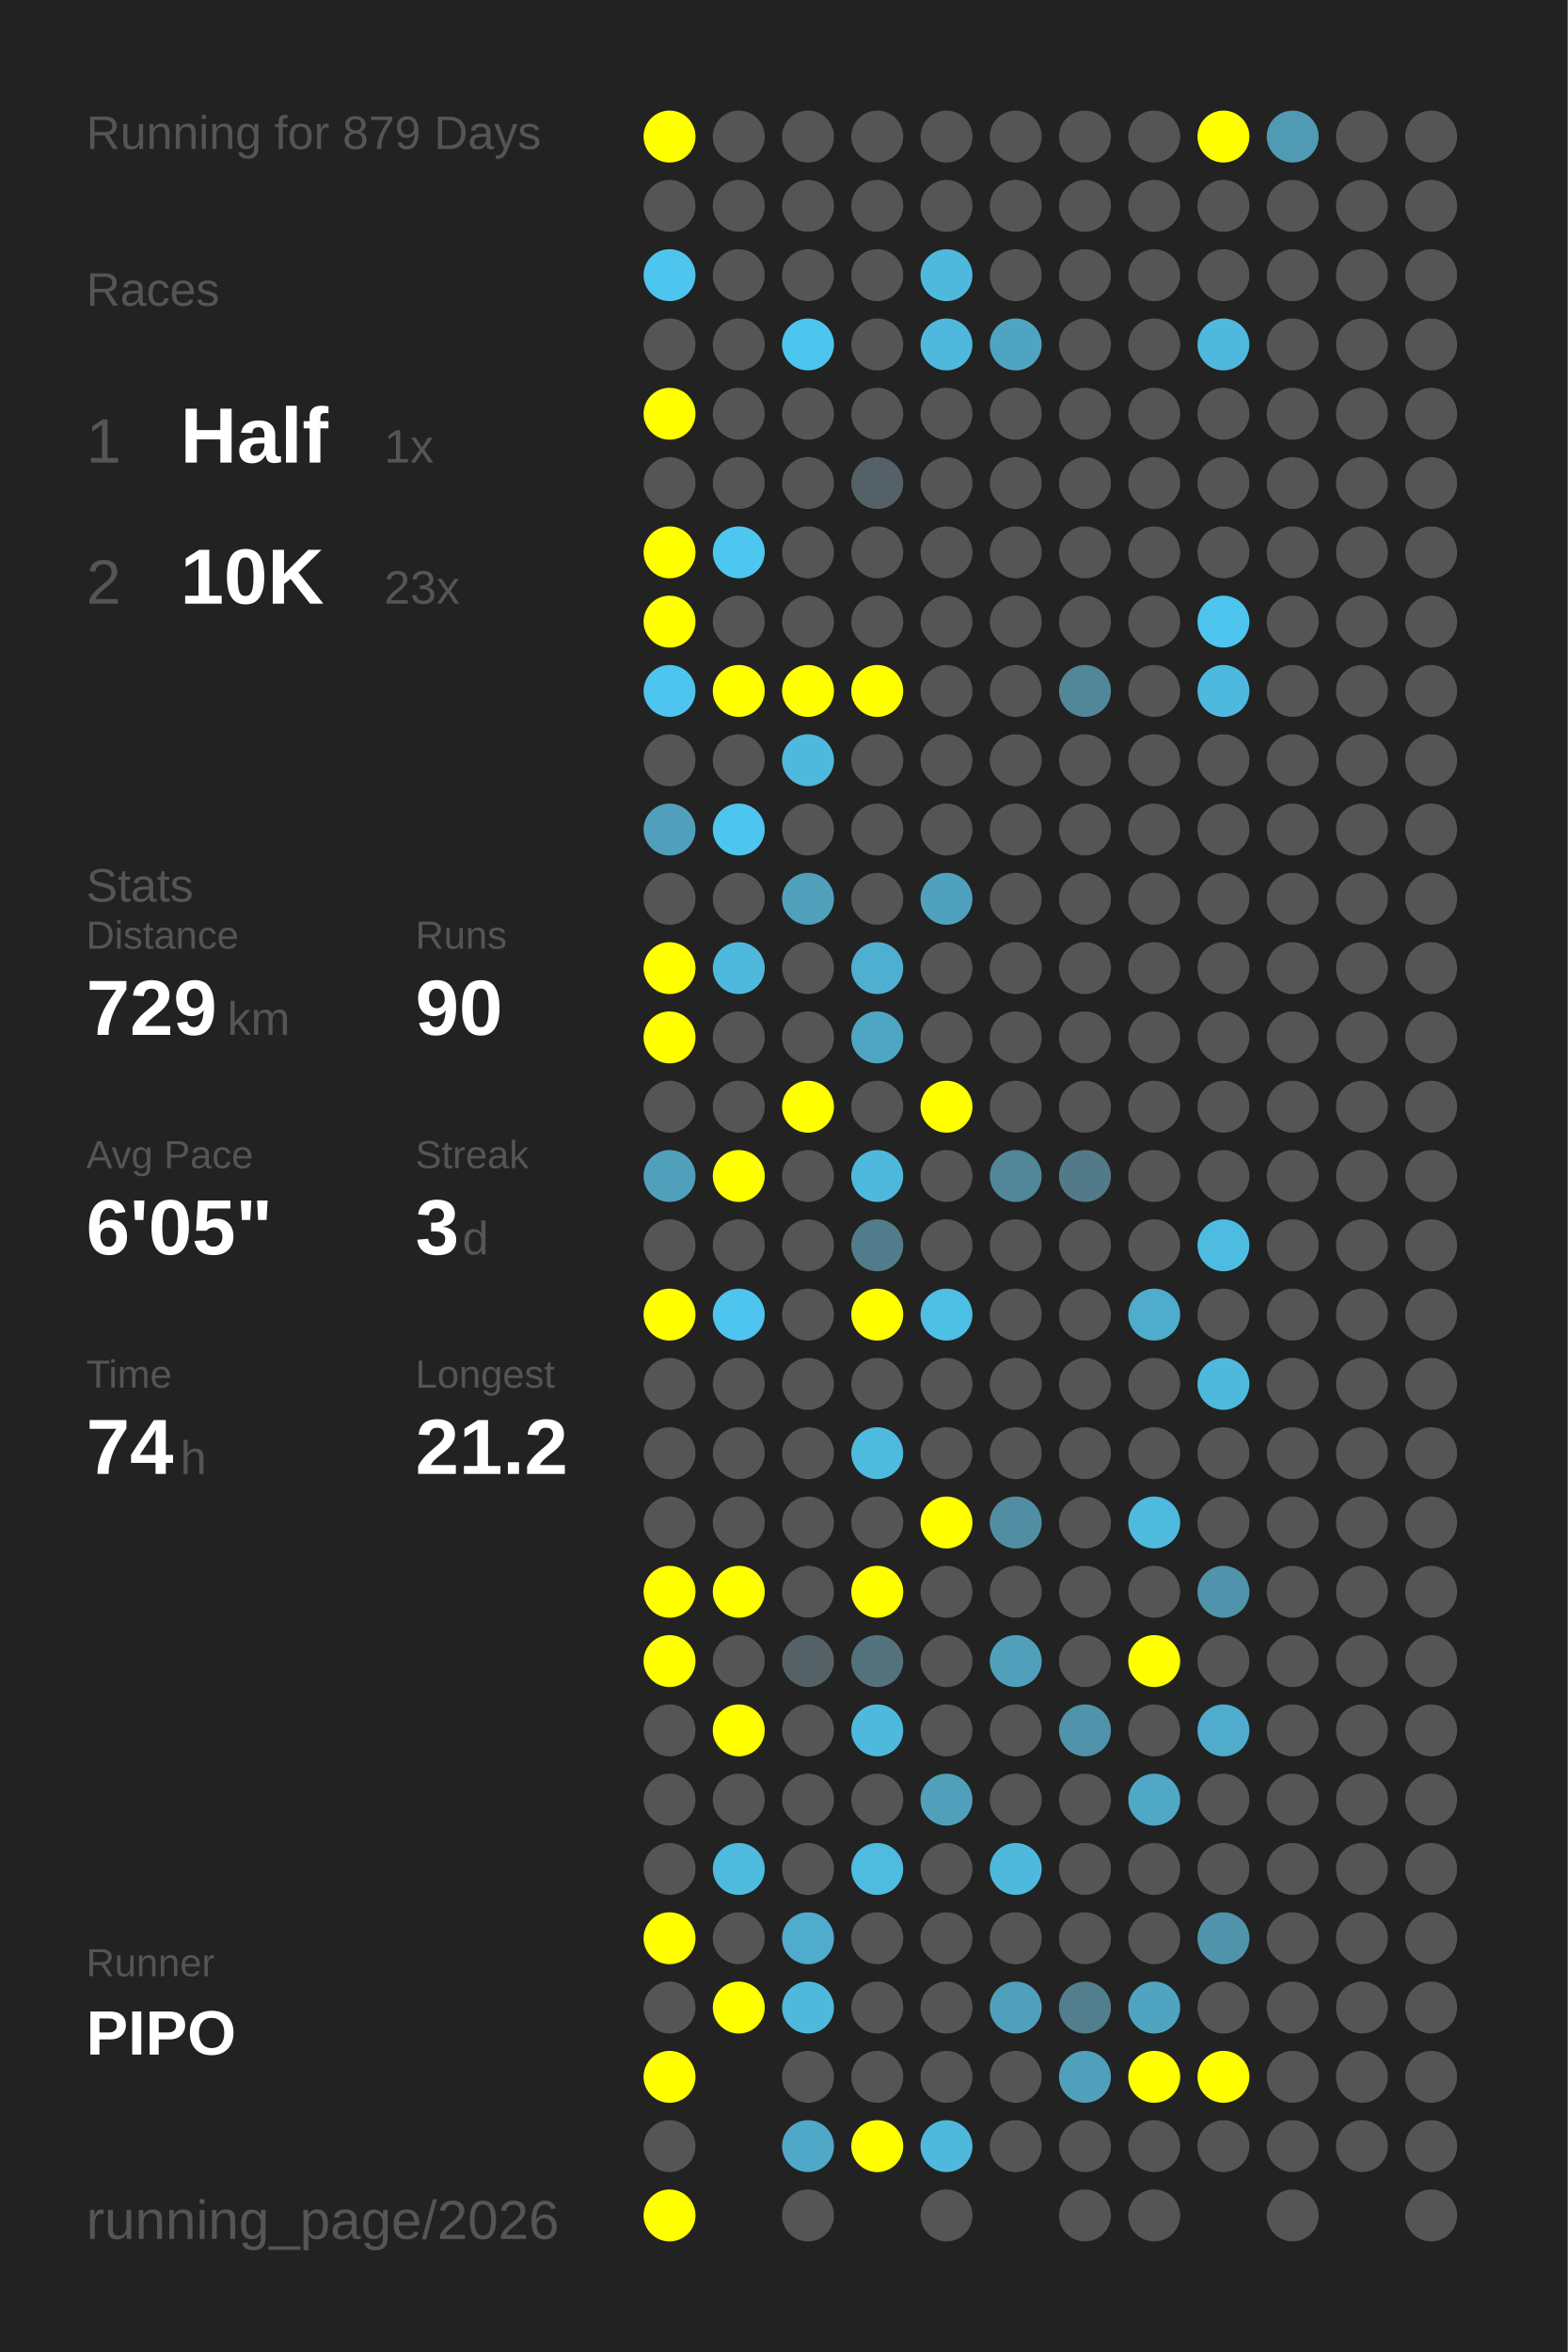
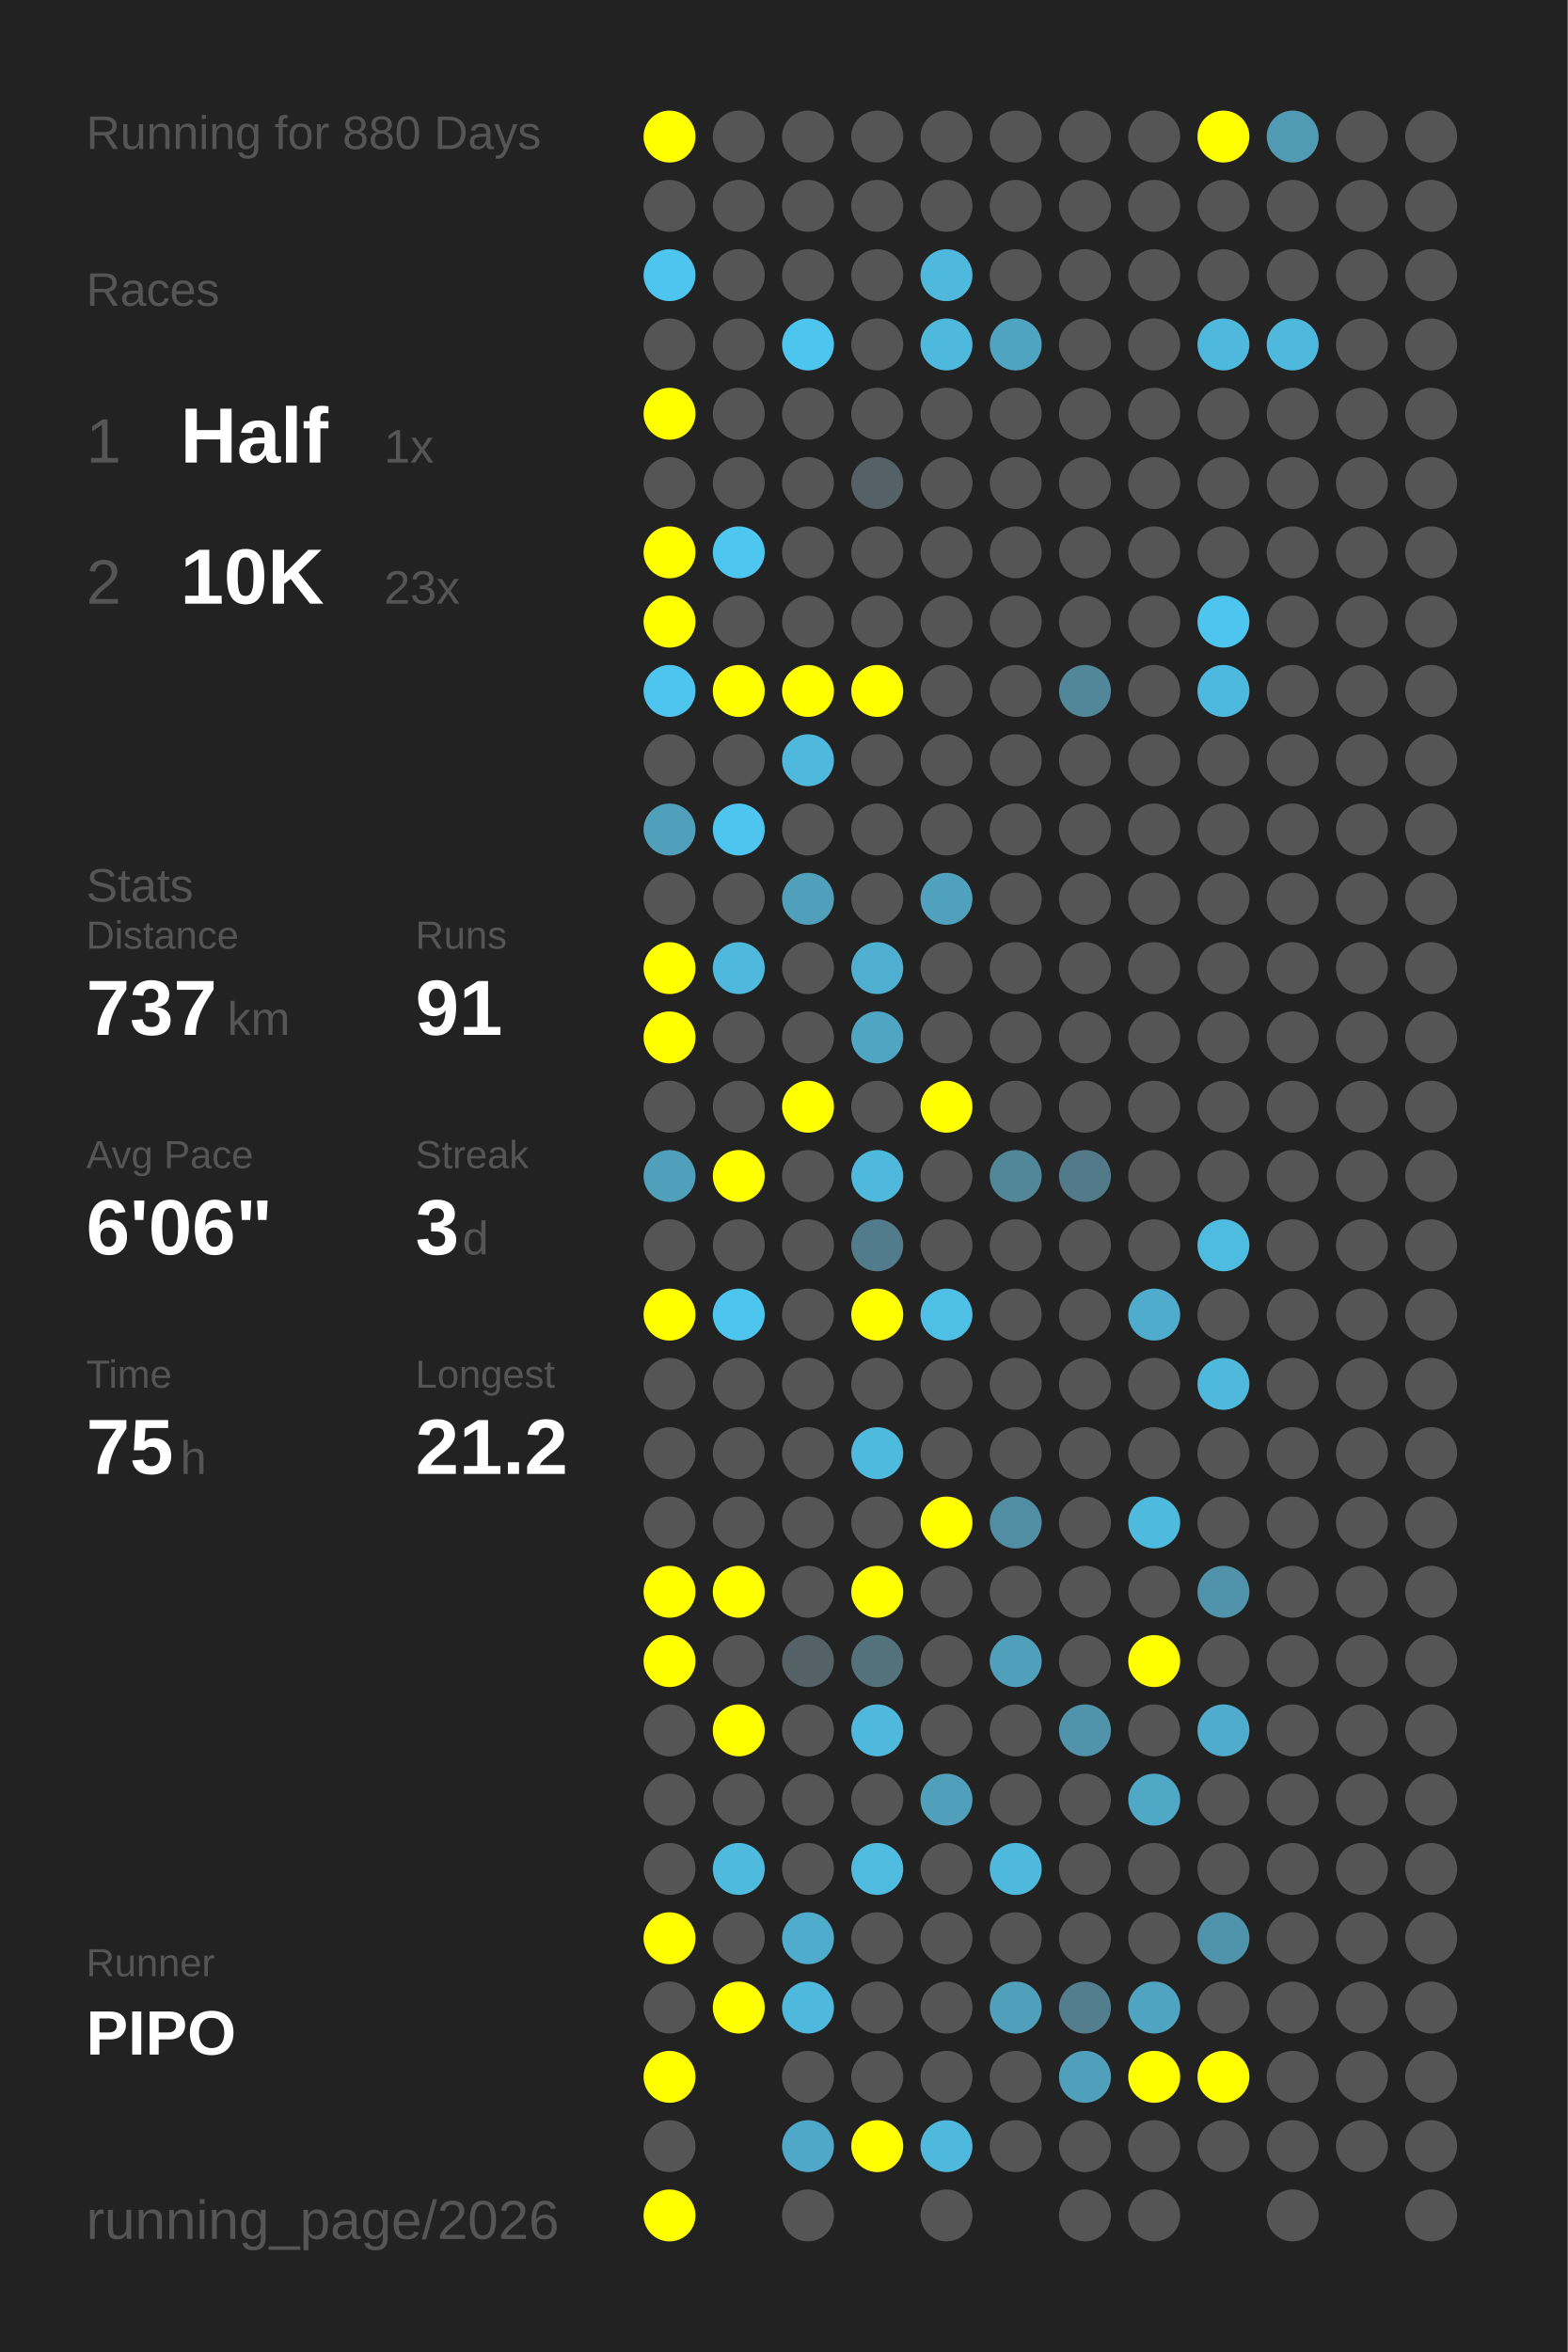
<svg xmlns="http://www.w3.org/2000/svg" baseProfile="full" height="300mm" version="1.1" viewBox="0,0,200,300" width="200mm">
  <defs />
  <rect fill="#222222" height="300" width="200" x="0" y="0" />
-   <text fill="#555555" style="font-size:6px; font-family:Arial;" x="11" y="19">Running for 879 Days</text>
+   <text fill="#555555" style="font-size:6px; font-family:Arial;" x="11" y="19">Running for 880 Days</text>
  <text fill="#555555" style="font-size:6px; font-family:Arial;" x="11" y="39">Races</text>
  <text fill="#555555" style="font-size:8px; font-family:Arial;" x="11" y="59">1</text>
  <text fill="#FFFFFF" style="font-size:10px; font-family:Arial; font-weight:bold;" x="23" y="59">Half</text>
  <text fill="#555555" style="font-size:6px; font-family:Arial;" x="49" y="59">1x</text>
  <text fill="#555555" style="font-size:8px; font-family:Arial;" x="11" y="77">2</text>
  <text fill="#FFFFFF" style="font-size:10px; font-family:Arial; font-weight:bold;" x="23" y="77">10K</text>
  <text fill="#555555" style="font-size:6px; font-family:Arial;" x="49" y="77">23x</text>
  <text fill="#555555" style="font-size:6px; font-family:Arial;" x="11" y="115">Stats</text>
  <text fill="#555555" style="font-size:5px; font-family:Arial;" x="11" y="121">Distance</text>
-   <text fill="#FFFFFF" style="font-size:10px; font-family:Arial; font-weight:bold;" x="11" y="132">729</text>
+   <text fill="#FFFFFF" style="font-size:10px; font-family:Arial; font-weight:bold;" x="11" y="132">737</text>
  <text fill="#555555" style="font-size:6px; font-family:Arial;" x="29" y="132">km</text>
  <text fill="#555555" style="font-size:5px; font-family:Arial;" x="53" y="121">Runs</text>
-   <text fill="#FFFFFF" style="font-size:10px; font-family:Arial; font-weight:bold;" x="53" y="132">90</text>
+   <text fill="#FFFFFF" style="font-size:10px; font-family:Arial; font-weight:bold;" x="53" y="132">91</text>
  <text fill="#555555" style="font-size:5px; font-family:Arial;" x="11" y="149">Avg Pace</text>
-   <text fill="#FFFFFF" style="font-size:10px; font-family:Arial; font-weight:bold;" x="11" y="160">6'05"</text>
+   <text fill="#FFFFFF" style="font-size:10px; font-family:Arial; font-weight:bold;" x="11" y="160">6'06"</text>
  <text fill="#555555" style="font-size:5px; font-family:Arial;" x="53" y="149">Streak</text>
  <text fill="#FFFFFF" style="font-size:10px; font-family:Arial; font-weight:bold;" x="53" y="160">3</text>
  <text fill="#555555" style="font-size:6px; font-family:Arial;" x="59" y="160">d</text>
  <text fill="#555555" style="font-size:5px; font-family:Arial;" x="11" y="177">Time</text>
-   <text fill="#FFFFFF" style="font-size:10px; font-family:Arial; font-weight:bold;" x="11" y="188">74</text>
+   <text fill="#FFFFFF" style="font-size:10px; font-family:Arial; font-weight:bold;" x="11" y="188">75</text>
  <text fill="#555555" style="font-size:6px; font-family:Arial;" x="23" y="188">h</text>
  <text fill="#555555" style="font-size:5px; font-family:Arial;" x="53" y="177">Longest</text>
  <text fill="#FFFFFF" style="font-size:10px; font-family:Arial; font-weight:bold;" x="53" y="188">21.2</text>
  <text fill="#555555" style="font-size:5px; font-family:Arial;" x="11" y="252.065">Runner</text>
  <text fill="#FFFFFF" style="font-size:8px; font-family:Arial; font-weight:bold;" x="11" y="262.065">PIPO</text>
  <text fill="#555555" style="font-size:7px; font-family:Arial;" x="11" y="285.581">running_page/2026</text>
  <circle cx="85.417" cy="17.419" fill="#FFFF00" r="3.312" />
  <circle cx="85.417" cy="26.258" fill="#555555" r="3.312" />
  <circle cx="85.417" cy="35.097" fill="#4dc5ee" r="3.312" />
  <circle cx="85.417" cy="43.935" fill="#555555" r="3.312" />
  <circle cx="85.417" cy="52.774" fill="#FFFF00" r="3.312" />
  <circle cx="85.417" cy="61.613" fill="#555555" r="3.312" />
  <circle cx="85.417" cy="70.452" fill="#FFFF00" r="3.312" />
  <circle cx="85.417" cy="79.29" fill="#FFFF00" r="3.312" />
  <circle cx="85.417" cy="88.129" fill="#4dc5ee" r="3.312" />
  <circle cx="85.417" cy="96.968" fill="#555555" r="3.312" />
  <circle cx="85.417" cy="105.806" fill="#50a0bb" r="3.312" />
  <circle cx="85.417" cy="114.645" fill="#555555" r="3.312" />
  <circle cx="85.417" cy="123.484" fill="#FFFF00" r="3.312" />
  <circle cx="85.417" cy="132.323" fill="#FFFF00" r="3.312" />
  <circle cx="85.417" cy="141.161" fill="#555555" r="3.312" />
  <circle cx="85.417" cy="150" fill="#50a0bb" r="3.312" />
  <circle cx="85.417" cy="158.839" fill="#555555" r="3.312" />
  <circle cx="85.417" cy="167.677" fill="#FFFF00" r="3.312" />
  <circle cx="85.417" cy="176.516" fill="#555555" r="3.312" />
  <circle cx="85.417" cy="185.355" fill="#555555" r="3.312" />
  <circle cx="85.417" cy="194.194" fill="#555555" r="3.312" />
  <circle cx="85.417" cy="203.032" fill="#FFFF00" r="3.312" />
  <circle cx="85.417" cy="211.871" fill="#FFFF00" r="3.312" />
  <circle cx="85.417" cy="220.71" fill="#555555" r="3.312" />
  <circle cx="85.417" cy="229.548" fill="#555555" r="3.312" />
  <circle cx="85.417" cy="238.387" fill="#555555" r="3.312" />
  <circle cx="85.417" cy="247.226" fill="#FFFF00" r="3.312" />
  <circle cx="85.417" cy="256.065" fill="#555555" r="3.312" />
  <circle cx="85.417" cy="264.903" fill="#FFFF00" r="3.312" />
  <circle cx="85.417" cy="273.742" fill="#555555" r="3.312" />
  <circle cx="85.417" cy="282.581" fill="#FFFF00" r="3.312" />
  <circle cx="94.25" cy="17.419" fill="#555555" r="3.312" />
  <circle cx="94.25" cy="26.258" fill="#555555" r="3.312" />
  <circle cx="94.25" cy="35.097" fill="#555555" r="3.312" />
  <circle cx="94.25" cy="43.935" fill="#555555" r="3.312" />
  <circle cx="94.25" cy="52.774" fill="#555555" r="3.312" />
  <circle cx="94.25" cy="61.613" fill="#555555" r="3.312" />
  <circle cx="94.25" cy="70.452" fill="#4dc7f0" r="3.312" />
  <circle cx="94.25" cy="79.29" fill="#555555" r="3.312" />
  <circle cx="94.25" cy="88.129" fill="#FFFF00" r="3.312" />
  <circle cx="94.25" cy="96.968" fill="#555555" r="3.312" />
  <circle cx="94.25" cy="105.806" fill="#4dc5ee" r="3.312" />
  <circle cx="94.25" cy="114.645" fill="#555555" r="3.312" />
  <circle cx="94.25" cy="123.484" fill="#4eb9dd" r="3.312" />
  <circle cx="94.25" cy="132.323" fill="#555555" r="3.312" />
  <circle cx="94.25" cy="141.161" fill="#555555" r="3.312" />
  <circle cx="94.25" cy="150" fill="#FFFF00" r="3.312" />
  <circle cx="94.25" cy="158.839" fill="#555555" r="3.312" />
  <circle cx="94.25" cy="167.677" fill="#4dc5ee" r="3.312" />
  <circle cx="94.25" cy="176.516" fill="#555555" r="3.312" />
  <circle cx="94.25" cy="185.355" fill="#555555" r="3.312" />
  <circle cx="94.25" cy="194.194" fill="#555555" r="3.312" />
  <circle cx="94.25" cy="203.032" fill="#FFFF00" r="3.312" />
  <circle cx="94.25" cy="211.871" fill="#555555" r="3.312" />
  <circle cx="94.25" cy="220.71" fill="#FFFF00" r="3.312" />
  <circle cx="94.25" cy="229.548" fill="#555555" r="3.312" />
  <circle cx="94.25" cy="238.387" fill="#4ebade" r="3.312" />
  <circle cx="94.25" cy="247.226" fill="#555555" r="3.312" />
  <circle cx="94.25" cy="256.065" fill="#FFFF00" r="3.312" />
  <circle cx="103.083" cy="17.419" fill="#555555" r="3.312" />
  <circle cx="103.083" cy="26.258" fill="#555555" r="3.312" />
  <circle cx="103.083" cy="35.097" fill="#555555" r="3.312" />
  <circle cx="103.083" cy="43.935" fill="#4dc6ef" r="3.312" />
  <circle cx="103.083" cy="52.774" fill="#555555" r="3.312" />
  <circle cx="103.083" cy="61.613" fill="#555555" r="3.312" />
  <circle cx="103.083" cy="70.452" fill="#555555" r="3.312" />
  <circle cx="103.083" cy="79.29" fill="#555555" r="3.312" />
  <circle cx="103.083" cy="88.129" fill="#FFFF00" r="3.312" />
  <circle cx="103.083" cy="96.968" fill="#4eb9dd" r="3.312" />
  <circle cx="103.083" cy="105.806" fill="#555555" r="3.312" />
  <circle cx="103.083" cy="114.645" fill="#50a0bb" r="3.312" />
  <circle cx="103.083" cy="123.484" fill="#555555" r="3.312" />
  <circle cx="103.083" cy="132.323" fill="#555555" r="3.312" />
  <circle cx="103.083" cy="141.161" fill="#FFFF00" r="3.312" />
  <circle cx="103.083" cy="150" fill="#555555" r="3.312" />
  <circle cx="103.083" cy="158.839" fill="#555555" r="3.312" />
  <circle cx="103.083" cy="167.677" fill="#555555" r="3.312" />
  <circle cx="103.083" cy="176.516" fill="#555555" r="3.312" />
  <circle cx="103.083" cy="185.355" fill="#555555" r="3.312" />
  <circle cx="103.083" cy="194.194" fill="#555555" r="3.312" />
  <circle cx="103.083" cy="203.032" fill="#555555" r="3.312" />
  <circle cx="103.083" cy="211.871" fill="#546166" r="3.312" />
  <circle cx="103.083" cy="220.71" fill="#555555" r="3.312" />
  <circle cx="103.083" cy="229.548" fill="#555555" r="3.312" />
  <circle cx="103.083" cy="238.387" fill="#555555" r="3.312" />
  <circle cx="103.083" cy="247.226" fill="#4faccc" r="3.312" />
  <circle cx="103.083" cy="256.065" fill="#4eb9dd" r="3.312" />
  <circle cx="103.083" cy="264.903" fill="#555555" r="3.312" />
  <circle cx="103.083" cy="273.742" fill="#4fa8c7" r="3.312" />
  <circle cx="103.083" cy="282.581" fill="#555555" r="3.312" />
  <circle cx="111.917" cy="17.419" fill="#555555" r="3.312" />
  <circle cx="111.917" cy="26.258" fill="#555555" r="3.312" />
  <circle cx="111.917" cy="35.097" fill="#555555" r="3.312" />
  <circle cx="111.917" cy="43.935" fill="#555555" r="3.312" />
  <circle cx="111.917" cy="52.774" fill="#555555" r="3.312" />
  <circle cx="111.917" cy="61.613" fill="#546166" r="3.312" />
  <circle cx="111.917" cy="70.452" fill="#555555" r="3.312" />
  <circle cx="111.917" cy="79.29" fill="#555555" r="3.312" />
  <circle cx="111.917" cy="88.129" fill="#FFFF00" r="3.312" />
  <circle cx="111.917" cy="96.968" fill="#555555" r="3.312" />
  <circle cx="111.917" cy="105.806" fill="#555555" r="3.312" />
  <circle cx="111.917" cy="114.645" fill="#555555" r="3.312" />
  <circle cx="111.917" cy="123.484" fill="#4fafd0" r="3.312" />
  <circle cx="111.917" cy="132.323" fill="#4fa6c3" r="3.312" />
  <circle cx="111.917" cy="141.161" fill="#555555" r="3.312" />
  <circle cx="111.917" cy="150" fill="#4eb9dd" r="3.312" />
  <circle cx="111.917" cy="158.839" fill="#527c8b" r="3.312" />
  <circle cx="111.917" cy="167.677" fill="#FFFF00" r="3.312" />
  <circle cx="111.917" cy="176.516" fill="#555555" r="3.312" />
  <circle cx="111.917" cy="185.355" fill="#4ebade" r="3.312" />
  <circle cx="111.917" cy="194.194" fill="#555555" r="3.312" />
  <circle cx="111.917" cy="203.032" fill="#FFFF00" r="3.312" />
  <circle cx="111.917" cy="211.871" fill="#53727c" r="3.312" />
  <circle cx="111.917" cy="220.71" fill="#4eb9dd" r="3.312" />
  <circle cx="111.917" cy="229.548" fill="#555555" r="3.312" />
  <circle cx="111.917" cy="238.387" fill="#4ebbdf" r="3.312" />
  <circle cx="111.917" cy="247.226" fill="#555555" r="3.312" />
  <circle cx="111.917" cy="256.065" fill="#555555" r="3.312" />
  <circle cx="111.917" cy="264.903" fill="#555555" r="3.312" />
  <circle cx="111.917" cy="273.742" fill="#FFFF00" r="3.312" />
  <circle cx="120.75" cy="17.419" fill="#555555" r="3.312" />
  <circle cx="120.75" cy="26.258" fill="#555555" r="3.312" />
  <circle cx="120.75" cy="35.097" fill="#4eb9dd" r="3.312" />
  <circle cx="120.75" cy="43.935" fill="#4eb9dd" r="3.312" />
  <circle cx="120.75" cy="52.774" fill="#555555" r="3.312" />
  <circle cx="120.75" cy="61.613" fill="#555555" r="3.312" />
  <circle cx="120.75" cy="70.452" fill="#555555" r="3.312" />
  <circle cx="120.75" cy="79.29" fill="#555555" r="3.312" />
  <circle cx="120.75" cy="88.129" fill="#555555" r="3.312" />
  <circle cx="120.75" cy="96.968" fill="#555555" r="3.312" />
  <circle cx="120.75" cy="105.806" fill="#555555" r="3.312" />
  <circle cx="120.75" cy="114.645" fill="#50a1bd" r="3.312" />
  <circle cx="120.75" cy="123.484" fill="#555555" r="3.312" />
  <circle cx="120.75" cy="132.323" fill="#555555" r="3.312" />
  <circle cx="120.75" cy="141.161" fill="#FFFF00" r="3.312" />
  <circle cx="120.75" cy="150" fill="#555555" r="3.312" />
  <circle cx="120.75" cy="158.839" fill="#555555" r="3.312" />
  <circle cx="120.75" cy="167.677" fill="#4ebfe5" r="3.312" />
  <circle cx="120.75" cy="176.516" fill="#555555" r="3.312" />
  <circle cx="120.75" cy="185.355" fill="#555555" r="3.312" />
  <circle cx="120.75" cy="194.194" fill="#FFFF00" r="3.312" />
  <circle cx="120.75" cy="203.032" fill="#555555" r="3.312" />
  <circle cx="120.75" cy="211.871" fill="#555555" r="3.312" />
  <circle cx="120.75" cy="220.71" fill="#555555" r="3.312" />
  <circle cx="120.75" cy="229.548" fill="#50a0bb" r="3.312" />
  <circle cx="120.75" cy="238.387" fill="#555555" r="3.312" />
  <circle cx="120.75" cy="247.226" fill="#555555" r="3.312" />
  <circle cx="120.75" cy="256.065" fill="#555555" r="3.312" />
  <circle cx="120.75" cy="264.903" fill="#555555" r="3.312" />
  <circle cx="120.75" cy="273.742" fill="#4eb9dd" r="3.312" />
  <circle cx="120.75" cy="282.581" fill="#555555" r="3.312" />
  <circle cx="129.583" cy="17.419" fill="#555555" r="3.312" />
  <circle cx="129.583" cy="26.258" fill="#555555" r="3.312" />
  <circle cx="129.583" cy="35.097" fill="#555555" r="3.312" />
  <circle cx="129.583" cy="43.935" fill="#4fa4c1" r="3.312" />
  <circle cx="129.583" cy="52.774" fill="#555555" r="3.312" />
  <circle cx="129.583" cy="61.613" fill="#555555" r="3.312" />
  <circle cx="129.583" cy="70.452" fill="#555555" r="3.312" />
  <circle cx="129.583" cy="79.29" fill="#555555" r="3.312" />
  <circle cx="129.583" cy="88.129" fill="#555555" r="3.312" />
  <circle cx="129.583" cy="96.968" fill="#555555" r="3.312" />
  <circle cx="129.583" cy="105.806" fill="#555555" r="3.312" />
  <circle cx="129.583" cy="114.645" fill="#555555" r="3.312" />
  <circle cx="129.583" cy="123.484" fill="#555555" r="3.312" />
  <circle cx="129.583" cy="132.323" fill="#555555" r="3.312" />
  <circle cx="129.583" cy="141.161" fill="#555555" r="3.312" />
  <circle cx="129.583" cy="150" fill="#518799" r="3.312" />
  <circle cx="129.583" cy="158.839" fill="#555555" r="3.312" />
  <circle cx="129.583" cy="167.677" fill="#555555" r="3.312" />
  <circle cx="129.583" cy="176.516" fill="#555555" r="3.312" />
  <circle cx="129.583" cy="185.355" fill="#555555" r="3.312" />
  <circle cx="129.583" cy="194.194" fill="#518ea3" r="3.312" />
  <circle cx="129.583" cy="203.032" fill="#555555" r="3.312" />
  <circle cx="129.583" cy="211.871" fill="#50a0bb" r="3.312" />
  <circle cx="129.583" cy="220.71" fill="#555555" r="3.312" />
  <circle cx="129.583" cy="229.548" fill="#555555" r="3.312" />
  <circle cx="129.583" cy="238.387" fill="#4eb9dd" r="3.312" />
  <circle cx="129.583" cy="247.226" fill="#555555" r="3.312" />
  <circle cx="129.583" cy="256.065" fill="#50a0bb" r="3.312" />
  <circle cx="129.583" cy="264.903" fill="#555555" r="3.312" />
  <circle cx="129.583" cy="273.742" fill="#555555" r="3.312" />
  <circle cx="138.417" cy="17.419" fill="#555555" r="3.312" />
  <circle cx="138.417" cy="26.258" fill="#555555" r="3.312" />
  <circle cx="138.417" cy="35.097" fill="#555555" r="3.312" />
  <circle cx="138.417" cy="43.935" fill="#555555" r="3.312" />
  <circle cx="138.417" cy="52.774" fill="#555555" r="3.312" />
  <circle cx="138.417" cy="61.613" fill="#555555" r="3.312" />
  <circle cx="138.417" cy="70.452" fill="#555555" r="3.312" />
  <circle cx="138.417" cy="79.29" fill="#555555" r="3.312" />
  <circle cx="138.417" cy="88.129" fill="#518799" r="3.312" />
  <circle cx="138.417" cy="96.968" fill="#555555" r="3.312" />
  <circle cx="138.417" cy="105.806" fill="#555555" r="3.312" />
  <circle cx="138.417" cy="114.645" fill="#555555" r="3.312" />
  <circle cx="138.417" cy="123.484" fill="#555555" r="3.312" />
  <circle cx="138.417" cy="132.323" fill="#555555" r="3.312" />
  <circle cx="138.417" cy="141.161" fill="#555555" r="3.312" />
  <circle cx="138.417" cy="150" fill="#527a88" r="3.312" />
  <circle cx="138.417" cy="158.839" fill="#555555" r="3.312" />
  <circle cx="138.417" cy="167.677" fill="#555555" r="3.312" />
  <circle cx="138.417" cy="176.516" fill="#555555" r="3.312" />
  <circle cx="138.417" cy="185.355" fill="#555555" r="3.312" />
  <circle cx="138.417" cy="194.194" fill="#555555" r="3.312" />
  <circle cx="138.417" cy="203.032" fill="#555555" r="3.312" />
  <circle cx="138.417" cy="211.871" fill="#555555" r="3.312" />
  <circle cx="138.417" cy="220.71" fill="#5093aa" r="3.312" />
  <circle cx="138.417" cy="229.548" fill="#555555" r="3.312" />
  <circle cx="138.417" cy="238.387" fill="#555555" r="3.312" />
  <circle cx="138.417" cy="247.226" fill="#555555" r="3.312" />
  <circle cx="138.417" cy="256.065" fill="#527e8d" r="3.312" />
  <circle cx="138.417" cy="264.903" fill="#50a0bb" r="3.312" />
  <circle cx="138.417" cy="273.742" fill="#555555" r="3.312" />
  <circle cx="138.417" cy="282.581" fill="#555555" r="3.312" />
  <circle cx="147.25" cy="17.419" fill="#555555" r="3.312" />
  <circle cx="147.25" cy="26.258" fill="#555555" r="3.312" />
  <circle cx="147.25" cy="35.097" fill="#555555" r="3.312" />
  <circle cx="147.25" cy="43.935" fill="#555555" r="3.312" />
  <circle cx="147.25" cy="52.774" fill="#555555" r="3.312" />
  <circle cx="147.25" cy="61.613" fill="#555555" r="3.312" />
  <circle cx="147.25" cy="70.452" fill="#555555" r="3.312" />
  <circle cx="147.25" cy="79.29" fill="#555555" r="3.312" />
  <circle cx="147.25" cy="88.129" fill="#555555" r="3.312" />
  <circle cx="147.25" cy="96.968" fill="#555555" r="3.312" />
  <circle cx="147.25" cy="105.806" fill="#555555" r="3.312" />
  <circle cx="147.25" cy="114.645" fill="#555555" r="3.312" />
  <circle cx="147.25" cy="123.484" fill="#555555" r="3.312" />
  <circle cx="147.25" cy="132.323" fill="#555555" r="3.312" />
  <circle cx="147.25" cy="141.161" fill="#555555" r="3.312" />
  <circle cx="147.25" cy="150" fill="#555555" r="3.312" />
  <circle cx="147.25" cy="158.839" fill="#555555" r="3.312" />
  <circle cx="147.25" cy="167.677" fill="#4faccc" r="3.312" />
  <circle cx="147.25" cy="176.516" fill="#555555" r="3.312" />
  <circle cx="147.25" cy="185.355" fill="#555555" r="3.312" />
  <circle cx="147.25" cy="194.194" fill="#4ebade" r="3.312" />
  <circle cx="147.25" cy="203.032" fill="#555555" r="3.312" />
  <circle cx="147.25" cy="211.871" fill="#FFFF00" r="3.312" />
  <circle cx="147.25" cy="220.71" fill="#555555" r="3.312" />
  <circle cx="147.25" cy="229.548" fill="#4fa8c6" r="3.312" />
  <circle cx="147.25" cy="238.387" fill="#555555" r="3.312" />
  <circle cx="147.25" cy="247.226" fill="#555555" r="3.312" />
  <circle cx="147.25" cy="256.065" fill="#4fa5c1" r="3.312" />
  <circle cx="147.25" cy="264.903" fill="#FFFF00" r="3.312" />
  <circle cx="147.25" cy="273.742" fill="#555555" r="3.312" />
  <circle cx="147.25" cy="282.581" fill="#555555" r="3.312" />
  <circle cx="156.083" cy="17.419" fill="#FFFF00" r="3.312" />
  <circle cx="156.083" cy="26.258" fill="#555555" r="3.312" />
  <circle cx="156.083" cy="35.097" fill="#555555" r="3.312" />
  <circle cx="156.083" cy="43.935" fill="#4eb9dd" r="3.312" />
  <circle cx="156.083" cy="52.774" fill="#555555" r="3.312" />
  <circle cx="156.083" cy="61.613" fill="#555555" r="3.312" />
  <circle cx="156.083" cy="70.452" fill="#555555" r="3.312" />
  <circle cx="156.083" cy="79.29" fill="#4dc5ee" r="3.312" />
  <circle cx="156.083" cy="88.129" fill="#4eb9de" r="3.312" />
  <circle cx="156.083" cy="96.968" fill="#555555" r="3.312" />
  <circle cx="156.083" cy="105.806" fill="#555555" r="3.312" />
  <circle cx="156.083" cy="114.645" fill="#555555" r="3.312" />
  <circle cx="156.083" cy="123.484" fill="#555555" r="3.312" />
  <circle cx="156.083" cy="132.323" fill="#555555" r="3.312" />
  <circle cx="156.083" cy="141.161" fill="#555555" r="3.312" />
  <circle cx="156.083" cy="150" fill="#555555" r="3.312" />
  <circle cx="156.083" cy="158.839" fill="#4ebce1" r="3.312" />
  <circle cx="156.083" cy="167.677" fill="#555555" r="3.312" />
  <circle cx="156.083" cy="176.516" fill="#4eb9dd" r="3.312" />
  <circle cx="156.083" cy="185.355" fill="#555555" r="3.312" />
  <circle cx="156.083" cy="194.194" fill="#555555" r="3.312" />
  <circle cx="156.083" cy="203.032" fill="#5093aa" r="3.312" />
  <circle cx="156.083" cy="211.871" fill="#555555" r="3.312" />
  <circle cx="156.083" cy="220.71" fill="#4faccc" r="3.312" />
  <circle cx="156.083" cy="229.548" fill="#555555" r="3.312" />
  <circle cx="156.083" cy="238.387" fill="#555555" r="3.312" />
  <circle cx="156.083" cy="247.226" fill="#5094ab" r="3.312" />
  <circle cx="156.083" cy="256.065" fill="#555555" r="3.312" />
  <circle cx="156.083" cy="264.903" fill="#FFFF00" r="3.312" />
  <circle cx="156.083" cy="273.742" fill="#555555" r="3.312" />
  <circle cx="164.917" cy="17.419" fill="#509ab3" r="3.312" />
  <circle cx="164.917" cy="26.258" fill="#555555" r="3.312" />
  <circle cx="164.917" cy="35.097" fill="#555555" r="3.312" />
-   <circle cx="164.917" cy="43.935" fill="#555555" r="3.312" />
+   <circle cx="164.917" cy="43.935" fill="#4eb9dd" r="3.312" />
  <circle cx="164.917" cy="52.774" fill="#555555" r="3.312" />
  <circle cx="164.917" cy="61.613" fill="#555555" r="3.312" />
  <circle cx="164.917" cy="70.452" fill="#555555" r="3.312" />
  <circle cx="164.917" cy="79.29" fill="#555555" r="3.312" />
  <circle cx="164.917" cy="88.129" fill="#555555" r="3.312" />
  <circle cx="164.917" cy="96.968" fill="#555555" r="3.312" />
  <circle cx="164.917" cy="105.806" fill="#555555" r="3.312" />
  <circle cx="164.917" cy="114.645" fill="#555555" r="3.312" />
  <circle cx="164.917" cy="123.484" fill="#555555" r="3.312" />
  <circle cx="164.917" cy="132.323" fill="#555555" r="3.312" />
  <circle cx="164.917" cy="141.161" fill="#555555" r="3.312" />
  <circle cx="164.917" cy="150" fill="#555555" r="3.312" />
  <circle cx="164.917" cy="158.839" fill="#555555" r="3.312" />
  <circle cx="164.917" cy="167.677" fill="#555555" r="3.312" />
  <circle cx="164.917" cy="176.516" fill="#555555" r="3.312" />
  <circle cx="164.917" cy="185.355" fill="#555555" r="3.312" />
  <circle cx="164.917" cy="194.194" fill="#555555" r="3.312" />
  <circle cx="164.917" cy="203.032" fill="#555555" r="3.312" />
  <circle cx="164.917" cy="211.871" fill="#555555" r="3.312" />
  <circle cx="164.917" cy="220.71" fill="#555555" r="3.312" />
  <circle cx="164.917" cy="229.548" fill="#555555" r="3.312" />
  <circle cx="164.917" cy="238.387" fill="#555555" r="3.312" />
  <circle cx="164.917" cy="247.226" fill="#555555" r="3.312" />
  <circle cx="164.917" cy="256.065" fill="#555555" r="3.312" />
  <circle cx="164.917" cy="264.903" fill="#555555" r="3.312" />
  <circle cx="164.917" cy="273.742" fill="#555555" r="3.312" />
  <circle cx="164.917" cy="282.581" fill="#555555" r="3.312" />
  <circle cx="173.75" cy="17.419" fill="#555555" r="3.312" />
  <circle cx="173.75" cy="26.258" fill="#555555" r="3.312" />
  <circle cx="173.75" cy="35.097" fill="#555555" r="3.312" />
  <circle cx="173.75" cy="43.935" fill="#555555" r="3.312" />
  <circle cx="173.75" cy="52.774" fill="#555555" r="3.312" />
  <circle cx="173.75" cy="61.613" fill="#555555" r="3.312" />
  <circle cx="173.75" cy="70.452" fill="#555555" r="3.312" />
  <circle cx="173.75" cy="79.29" fill="#555555" r="3.312" />
  <circle cx="173.75" cy="88.129" fill="#555555" r="3.312" />
  <circle cx="173.75" cy="96.968" fill="#555555" r="3.312" />
  <circle cx="173.75" cy="105.806" fill="#555555" r="3.312" />
  <circle cx="173.75" cy="114.645" fill="#555555" r="3.312" />
  <circle cx="173.75" cy="123.484" fill="#555555" r="3.312" />
  <circle cx="173.75" cy="132.323" fill="#555555" r="3.312" />
  <circle cx="173.75" cy="141.161" fill="#555555" r="3.312" />
  <circle cx="173.75" cy="150" fill="#555555" r="3.312" />
  <circle cx="173.75" cy="158.839" fill="#555555" r="3.312" />
  <circle cx="173.75" cy="167.677" fill="#555555" r="3.312" />
  <circle cx="173.75" cy="176.516" fill="#555555" r="3.312" />
  <circle cx="173.75" cy="185.355" fill="#555555" r="3.312" />
  <circle cx="173.75" cy="194.194" fill="#555555" r="3.312" />
  <circle cx="173.75" cy="203.032" fill="#555555" r="3.312" />
  <circle cx="173.75" cy="211.871" fill="#555555" r="3.312" />
  <circle cx="173.75" cy="220.71" fill="#555555" r="3.312" />
  <circle cx="173.75" cy="229.548" fill="#555555" r="3.312" />
  <circle cx="173.75" cy="238.387" fill="#555555" r="3.312" />
  <circle cx="173.75" cy="247.226" fill="#555555" r="3.312" />
  <circle cx="173.75" cy="256.065" fill="#555555" r="3.312" />
  <circle cx="173.75" cy="264.903" fill="#555555" r="3.312" />
  <circle cx="173.75" cy="273.742" fill="#555555" r="3.312" />
  <circle cx="182.583" cy="17.419" fill="#555555" r="3.312" />
  <circle cx="182.583" cy="26.258" fill="#555555" r="3.312" />
  <circle cx="182.583" cy="35.097" fill="#555555" r="3.312" />
  <circle cx="182.583" cy="43.935" fill="#555555" r="3.312" />
  <circle cx="182.583" cy="52.774" fill="#555555" r="3.312" />
  <circle cx="182.583" cy="61.613" fill="#555555" r="3.312" />
  <circle cx="182.583" cy="70.452" fill="#555555" r="3.312" />
  <circle cx="182.583" cy="79.29" fill="#555555" r="3.312" />
  <circle cx="182.583" cy="88.129" fill="#555555" r="3.312" />
  <circle cx="182.583" cy="96.968" fill="#555555" r="3.312" />
  <circle cx="182.583" cy="105.806" fill="#555555" r="3.312" />
  <circle cx="182.583" cy="114.645" fill="#555555" r="3.312" />
  <circle cx="182.583" cy="123.484" fill="#555555" r="3.312" />
  <circle cx="182.583" cy="132.323" fill="#555555" r="3.312" />
  <circle cx="182.583" cy="141.161" fill="#555555" r="3.312" />
  <circle cx="182.583" cy="150" fill="#555555" r="3.312" />
  <circle cx="182.583" cy="158.839" fill="#555555" r="3.312" />
  <circle cx="182.583" cy="167.677" fill="#555555" r="3.312" />
  <circle cx="182.583" cy="176.516" fill="#555555" r="3.312" />
  <circle cx="182.583" cy="185.355" fill="#555555" r="3.312" />
  <circle cx="182.583" cy="194.194" fill="#555555" r="3.312" />
  <circle cx="182.583" cy="203.032" fill="#555555" r="3.312" />
  <circle cx="182.583" cy="211.871" fill="#555555" r="3.312" />
  <circle cx="182.583" cy="220.71" fill="#555555" r="3.312" />
  <circle cx="182.583" cy="229.548" fill="#555555" r="3.312" />
  <circle cx="182.583" cy="238.387" fill="#555555" r="3.312" />
  <circle cx="182.583" cy="247.226" fill="#555555" r="3.312" />
  <circle cx="182.583" cy="256.065" fill="#555555" r="3.312" />
  <circle cx="182.583" cy="264.903" fill="#555555" r="3.312" />
  <circle cx="182.583" cy="273.742" fill="#555555" r="3.312" />
  <circle cx="182.583" cy="282.581" fill="#555555" r="3.312" />
</svg>
